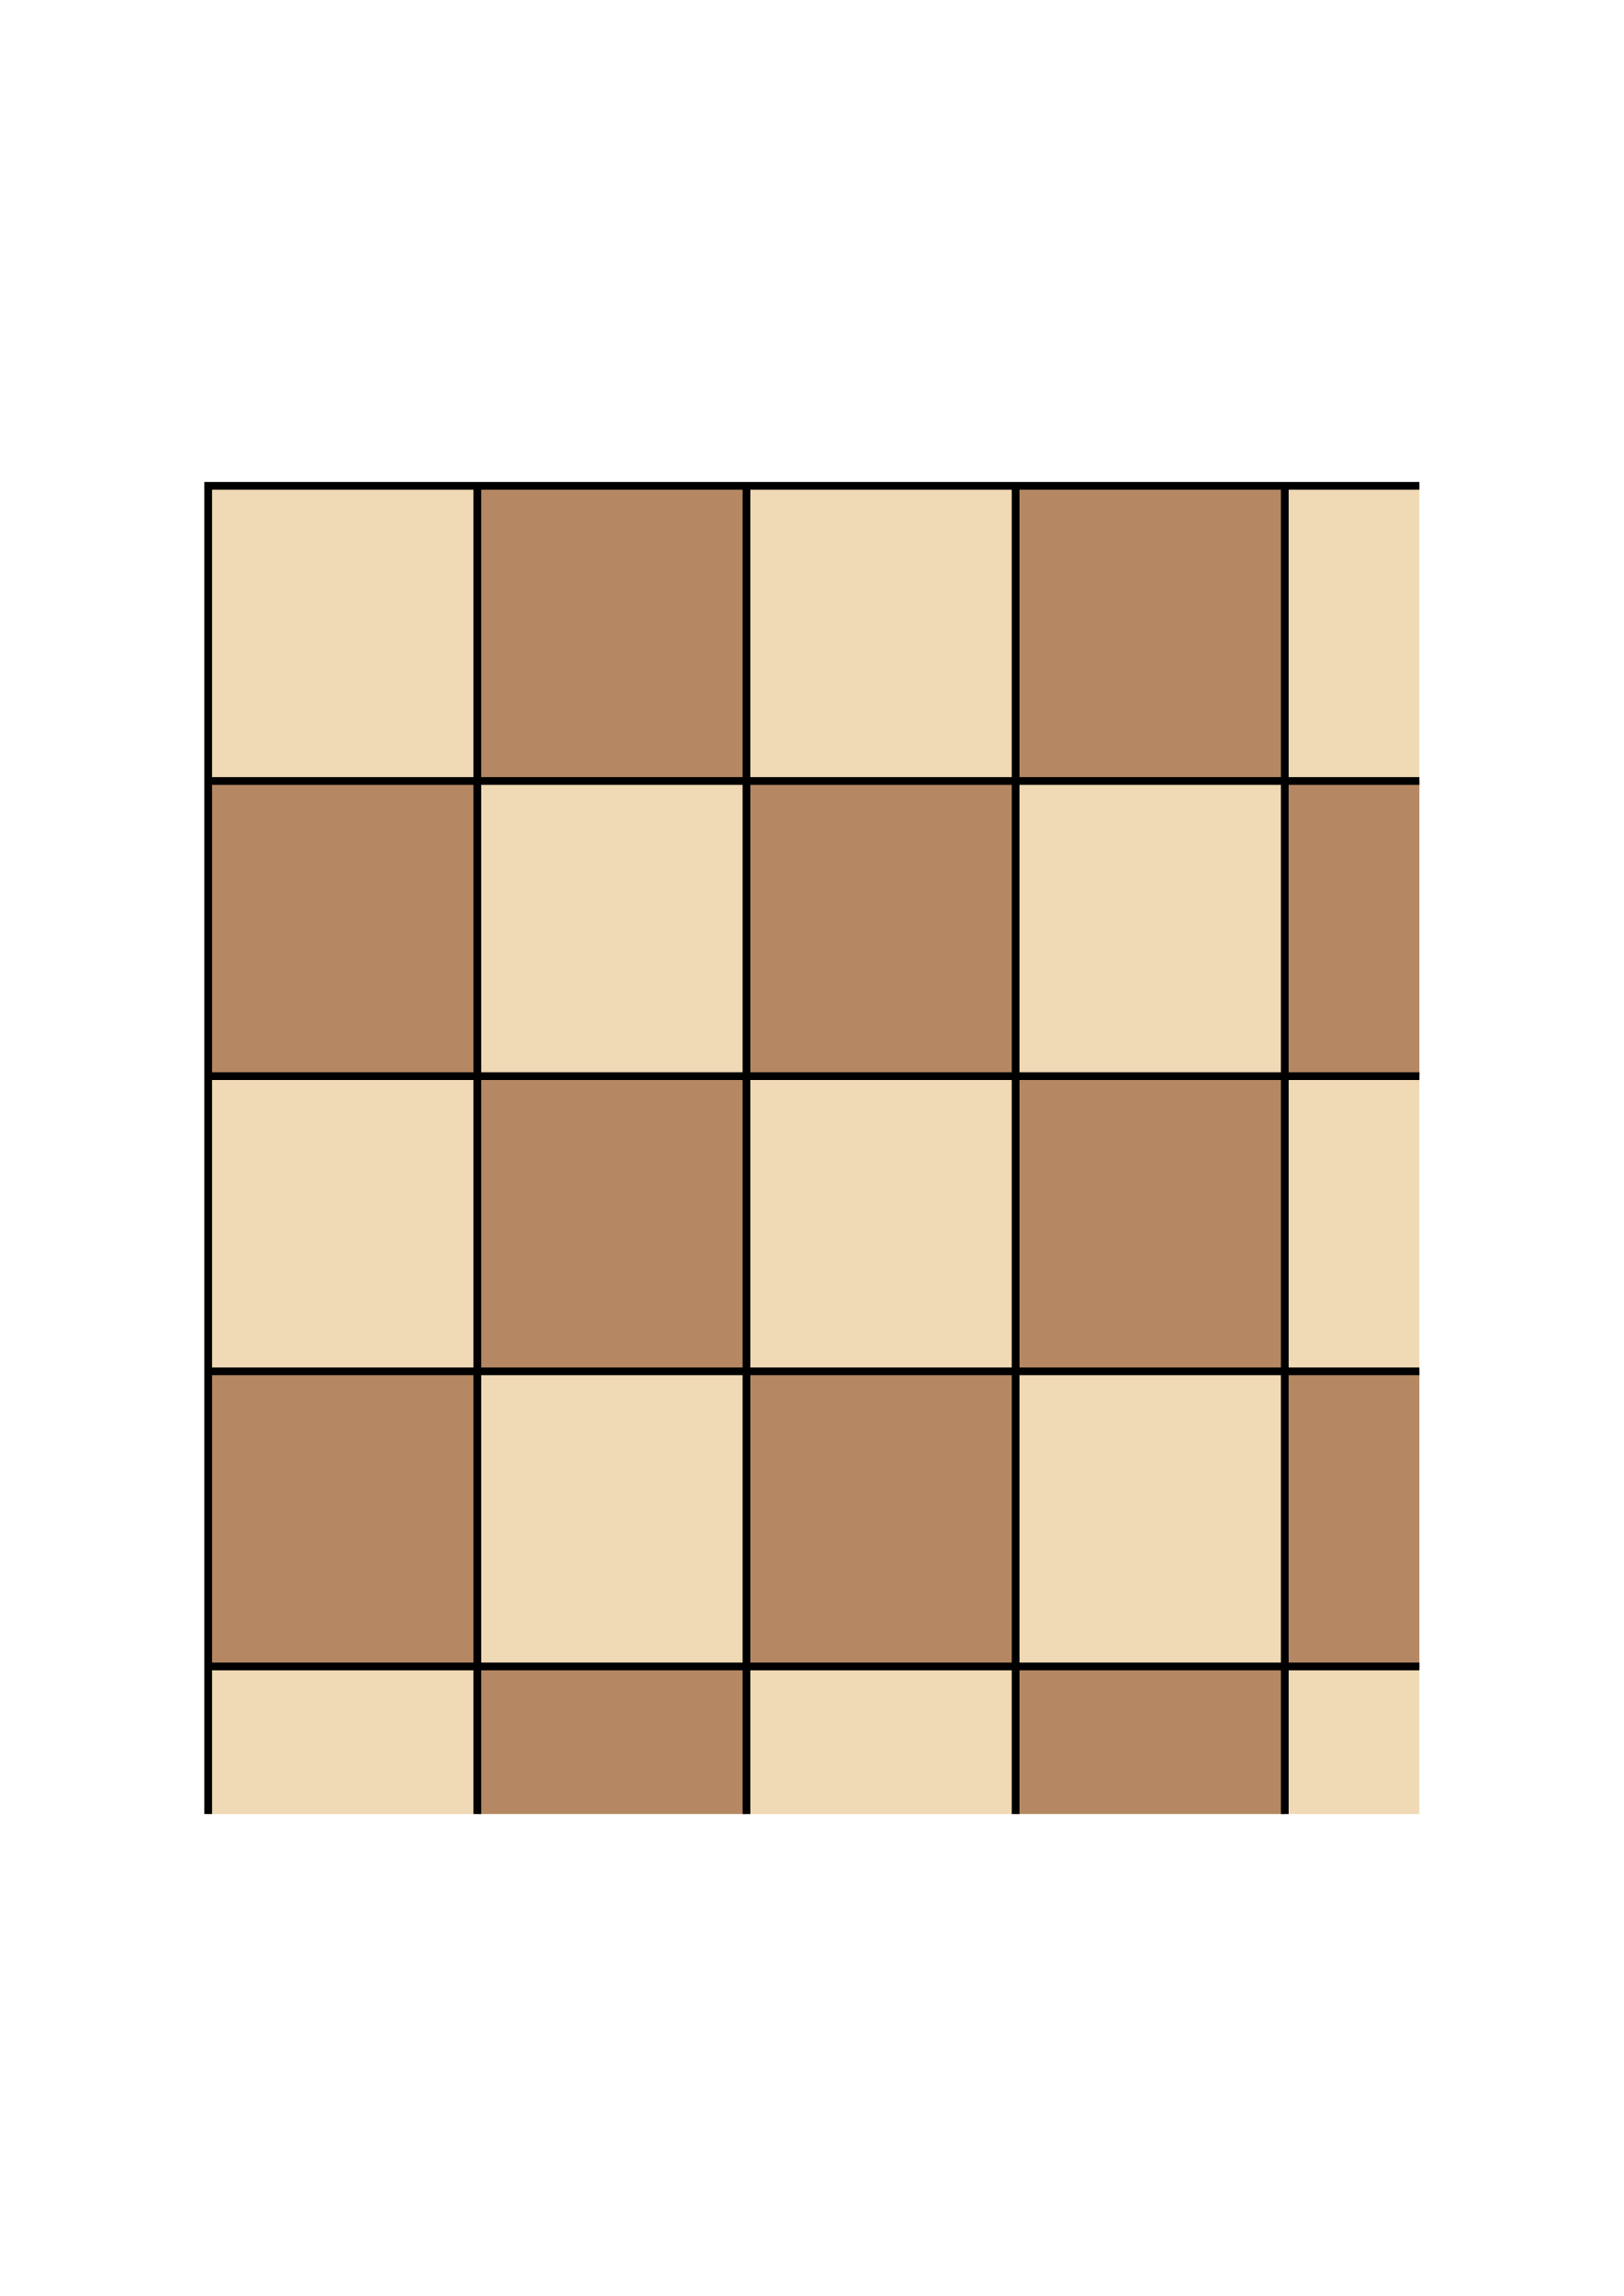
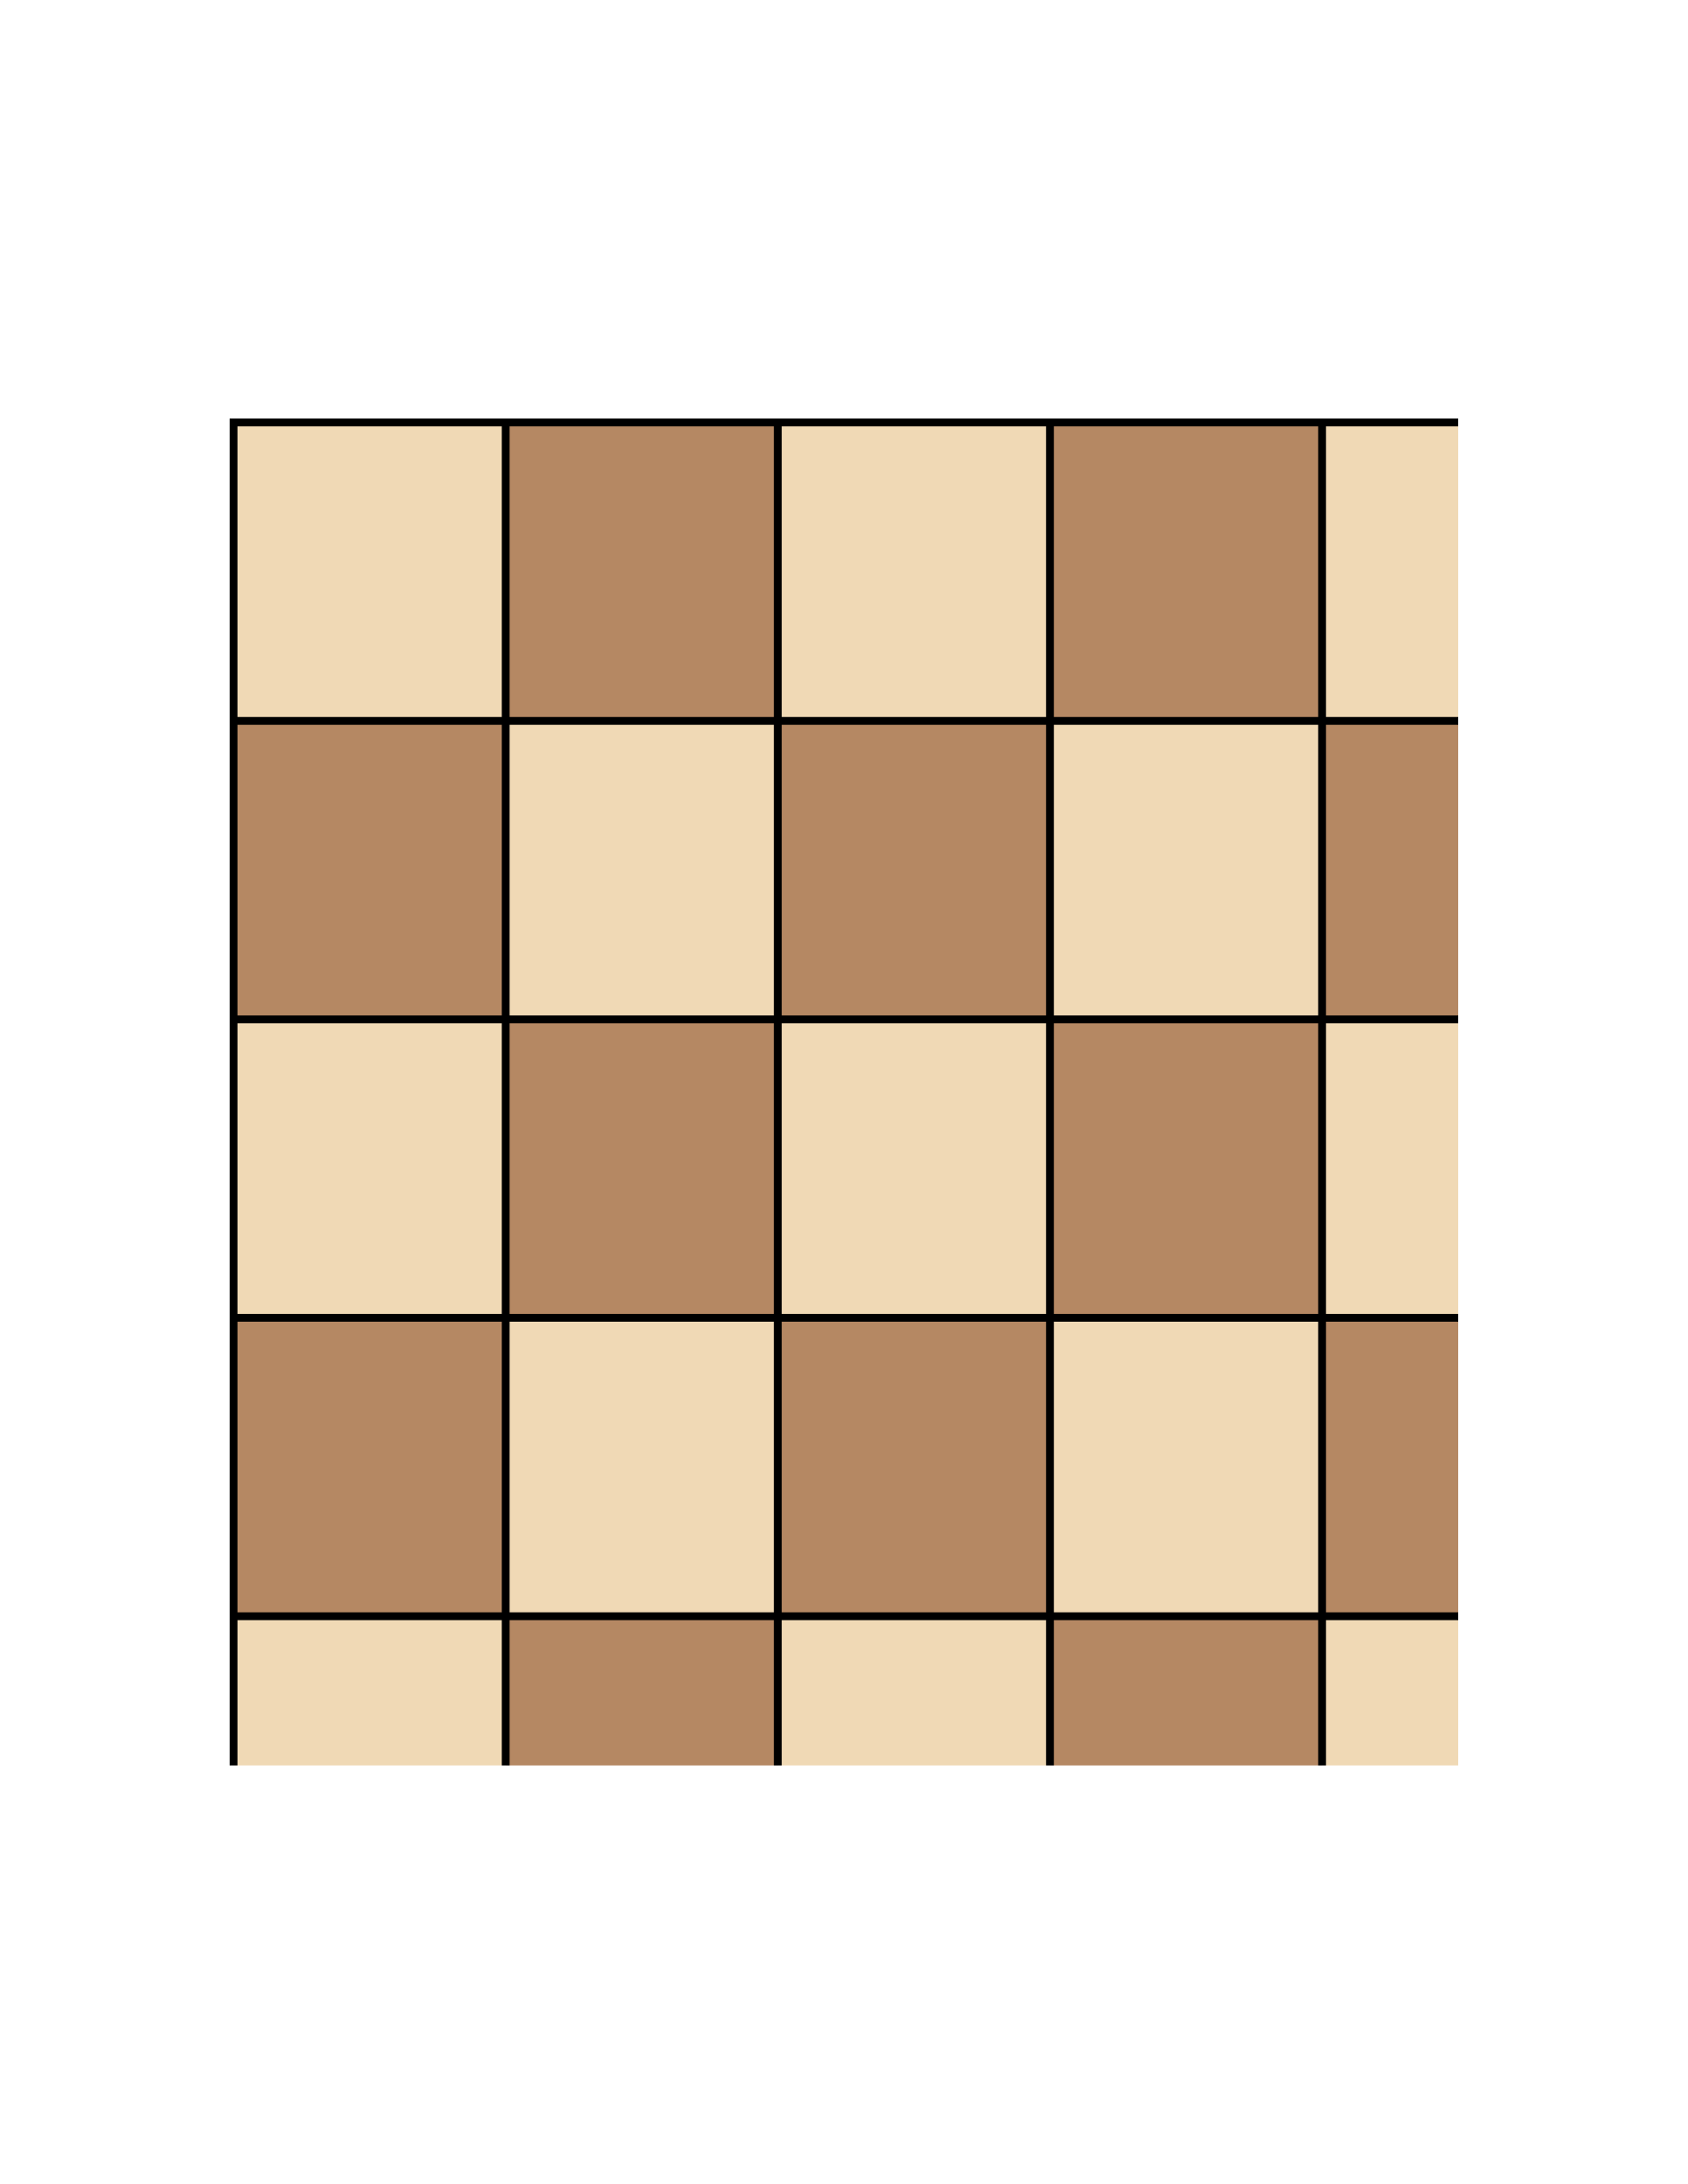
- <svg xmlns="http://www.w3.org/2000/svg" width="21cm" height="29.7cm" viewBox="0 0 210 297" version="1.1" id="svg8">
+ <svg xmlns="http://www.w3.org/2000/svg" width="21.59cm" height="27.94cm" viewBox="0 0 215.9 279.4" version="1.1" id="svg8">
  <defs id="defs2" />
  <g id="layer1">
-     <g id="g1159" transform="translate(-26.42499,-62.34501)">
+     <g id="g1159" transform="translate(-23.47499,-71.145)">
      <rect style="fill:#f0d9b5;fill-opacity:1;stroke-width:1" id="rect34" width="34.81" height="38.18" x="53.35" y="125.19" />
      <rect style="fill:#b58863;fill-opacity:1;stroke-width:1" id="rect859" width="34.81" height="38.18" x="88.16" y="125.19" />
      <rect style="fill:#b58863;fill-opacity:1;stroke-width:1" id="rect859-7" width="34.81" height="38.18" x="122.97" y="163.37" />
      <rect style="fill:#b58863;fill-opacity:1;stroke-width:1" id="rect859-2" width="34.81" height="38.18" x="157.78" y="201.55" />
      <rect style="fill:#b58863;fill-opacity:1;stroke-width:1" id="rect859-9" width="34.81" height="38.18" x="88.16" y="201.55" />
      <rect style="fill:#b58863;fill-opacity:1;stroke-width:1" id="rect859-22" width="34.81" height="38.18" x="53.35" y="239.73" />
      <rect style="fill:#b58863;fill-opacity:1;stroke-width:1" id="rect859-0" width="34.81" height="38.18" x="122.97" y="239.73" />
      <rect style="fill:#b58863;fill-opacity:1;stroke-width:1" id="rect859-8" width="34.81" height="38.18" x="157.78" y="125.19" />
      <rect style="fill:#f0d9b5;fill-opacity:1;stroke-width:1" id="rect34-5" width="34.81" height="38.18" x="122.97" y="125.19" />
      <rect style="fill:#f0d9b5;fill-opacity:1;stroke-width:1" id="rect34-2" width="34.81" height="38.18" x="157.78" y="163.37" />
      <rect style="fill:#f0d9b5;fill-opacity:1;stroke-width:1" id="rect34-9" width="34.81" height="38.18" x="88.16" y="163.37" />
      <rect style="fill:#f0d9b5;fill-opacity:1;stroke-width:1" id="rect34-6" width="34.81" height="38.18" x="53.35" y="201.55" />
      <rect style="fill:#f0d9b5;fill-opacity:1;stroke-width:1" id="rect34-56" width="34.81" height="38.18" x="122.97" y="201.55" />
      <rect style="fill:#f0d9b5;fill-opacity:1;stroke-width:1" id="rect34-90" width="34.81" height="38.18" x="157.78" y="239.73" />
      <rect style="fill:#f0d9b5;fill-opacity:1;stroke-width:1" id="rect34-1" width="34.81" height="38.18" x="88.16" y="239.73" />
      <rect style="fill:#b58863;fill-opacity:1;stroke-width:1" id="rect859-7-5" width="34.81" height="38.18" x="53.35" y="163.37" />
      <rect style="fill:#b58863;fill-opacity:1;stroke-width:1" id="rect1022" width="17.41" height="38.18" x="192.59" y="163.37" />
      <rect style="fill:#b58863;fill-opacity:1;stroke-width:1" id="rect1022-7" width="17.41" height="38.18" x="192.59" y="239.73" />
      <rect style="fill:#f0d9b5;fill-opacity:1;stroke-width:1" id="rect1022-8" width="17.41" height="38.18" x="192.59" y="125.19" />
      <rect style="fill:#f0d9b5;fill-opacity:1;stroke-width:1" id="rect1022-5" width="17.41" height="38.18" x="192.59" y="201.55" />
      <rect style="fill:#f0d9b5;fill-opacity:1;stroke-width:1" id="rect1062" width="17.41" height="19.09" x="192.59" y="277.91" />
      <rect style="fill:#f0d9b5;fill-opacity:1;stroke-width:1" id="rect1064" width="34.81" height="19.09" x="122.97" y="277.91" />
      <rect style="fill:#b58863;fill-opacity:1;stroke-width:1" id="rect1064-5" width="34.81" height="19.09" x="88.16" y="277.91" />
      <rect style="fill:#f0d9b5;fill-opacity:1;stroke-width:1" id="rect1064-1" width="34.81" height="19.09" x="53.35" y="277.91" />
      <rect style="fill:#b58863;fill-opacity:1;stroke-width:1" id="rect1064-0" width="34.81" height="19.09" x="157.78" y="277.91" />
      <path style="fill:none;stroke:#000000;stroke-width:1;stroke-linecap:butt;stroke-linejoin:miter;stroke-miterlimit:4;stroke-dasharray:none;stroke-opacity:1" d="M 210,125.19 H 53.35 V 297" id="path1104" />
      <path style="fill:none;stroke:#000000;stroke-width:1;stroke-linecap:butt;stroke-linejoin:miter;stroke-miterlimit:4;stroke-dasharray:none;stroke-opacity:1" d="M 53.35,163.37 H 210" id="path1106" />
      <path style="fill:none;stroke:#000000;stroke-width:1;stroke-linecap:butt;stroke-linejoin:miter;stroke-miterlimit:4;stroke-dasharray:none;stroke-opacity:1" d="M 53.35,201.55 H 210" id="path1108" />
      <path style="fill:none;stroke:#000000;stroke-width:1;stroke-linecap:butt;stroke-linejoin:miter;stroke-miterlimit:4;stroke-dasharray:none;stroke-opacity:1" d="M 53.35,239.73 H 210" id="path1110" />
      <path style="fill:none;stroke:#000000;stroke-width:1;stroke-linecap:butt;stroke-linejoin:miter;stroke-miterlimit:4;stroke-dasharray:none;stroke-opacity:1" d="M 53.35,277.91 H 210" id="path1112" />
      <path style="fill:none;stroke:#000000;stroke-width:1;stroke-linecap:butt;stroke-linejoin:miter;stroke-miterlimit:4;stroke-dasharray:none;stroke-opacity:1" d="M 192.59,125.19 V 297" id="path1114" />
      <path style="fill:none;stroke:#000000;stroke-width:1;stroke-linecap:butt;stroke-linejoin:miter;stroke-miterlimit:4;stroke-dasharray:none;stroke-opacity:1" d="M 157.78,125.19 V 297" id="path1116" />
      <path style="fill:none;stroke:#000000;stroke-width:1;stroke-linecap:butt;stroke-linejoin:miter;stroke-miterlimit:4;stroke-dasharray:none;stroke-opacity:1" d="M 122.97,125.19 V 297" id="path1118" />
      <path style="fill:none;stroke:#000000;stroke-width:1;stroke-linecap:butt;stroke-linejoin:miter;stroke-miterlimit:4;stroke-dasharray:none;stroke-opacity:1" d="M 88.16,125.19 V 297" id="path1120" />
      <circle style="fill:#000000;fill-opacity:1;stroke-width:0.124;stroke-miterlimit:4;stroke-dasharray:none" id="path1122" d="m 159.964,238.514 a 2.5,2.5 0 0 1 -0.967,3.4 2.5,2.5 0 0 1 -3.4,-0.966 2.5,2.5 0 0 1 0.965,-3.401 2.5,2.5 0 0 1 3.401,0.963" />
    </g>
  </g>
</svg>
